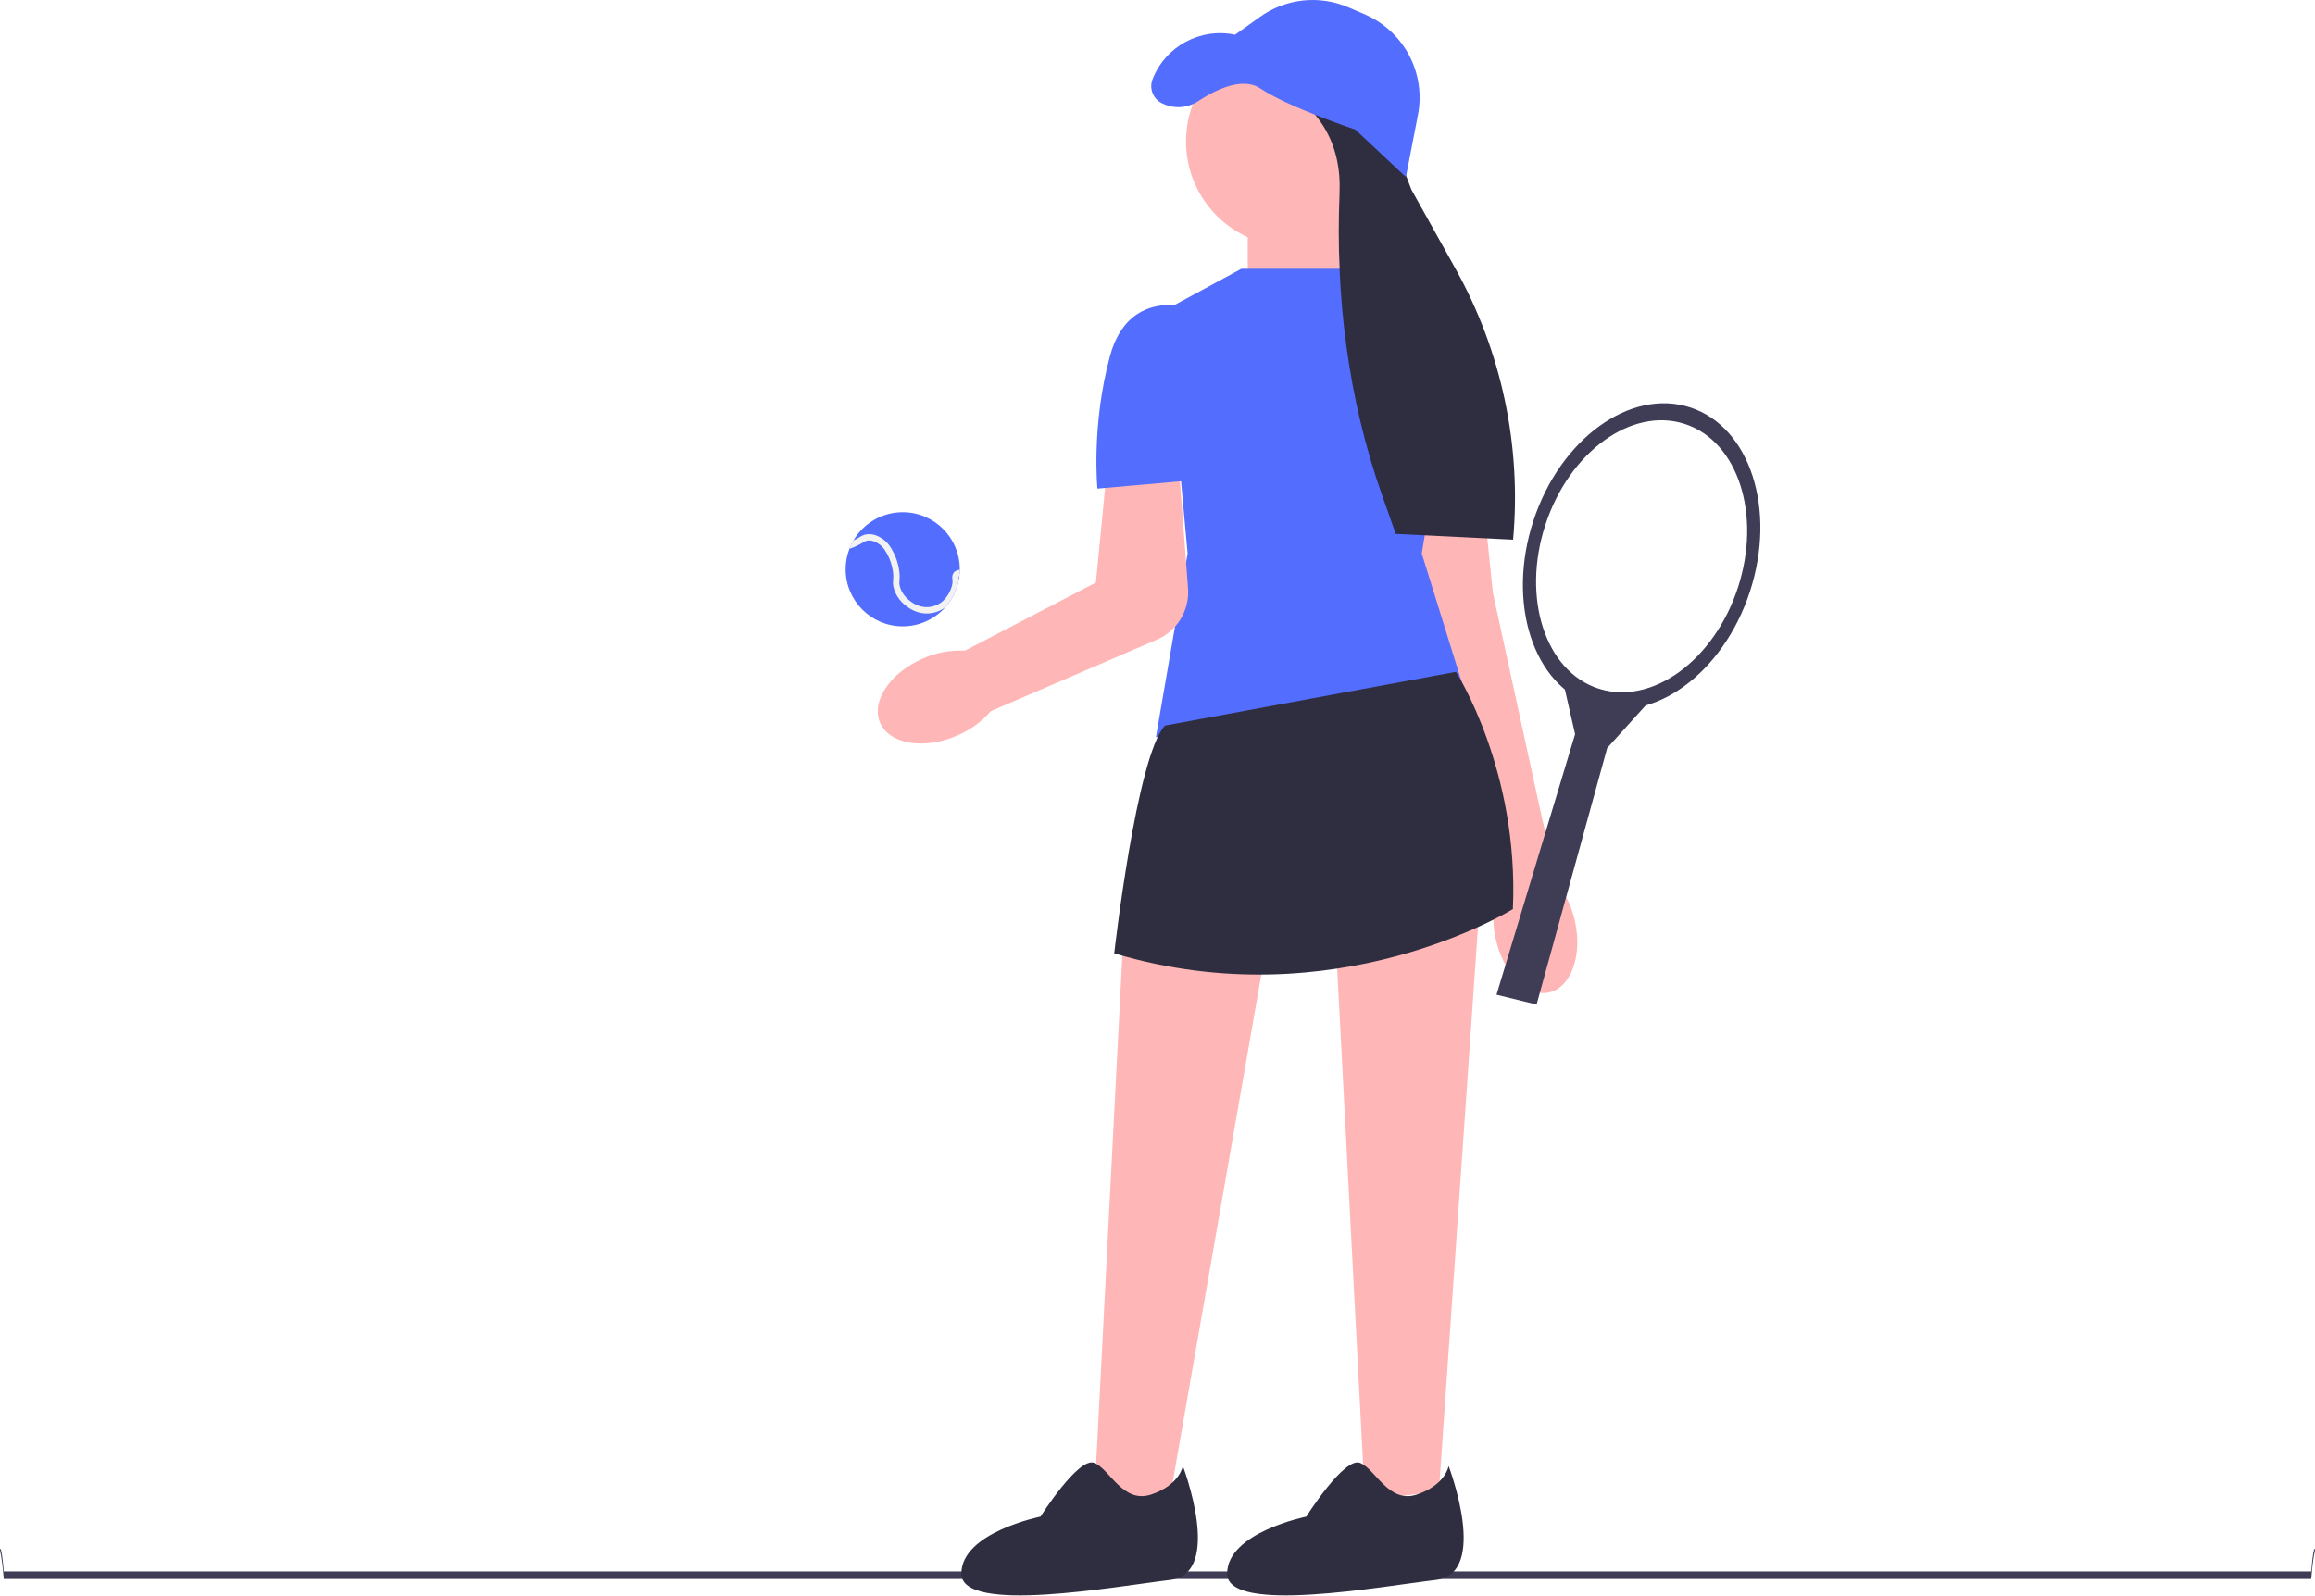
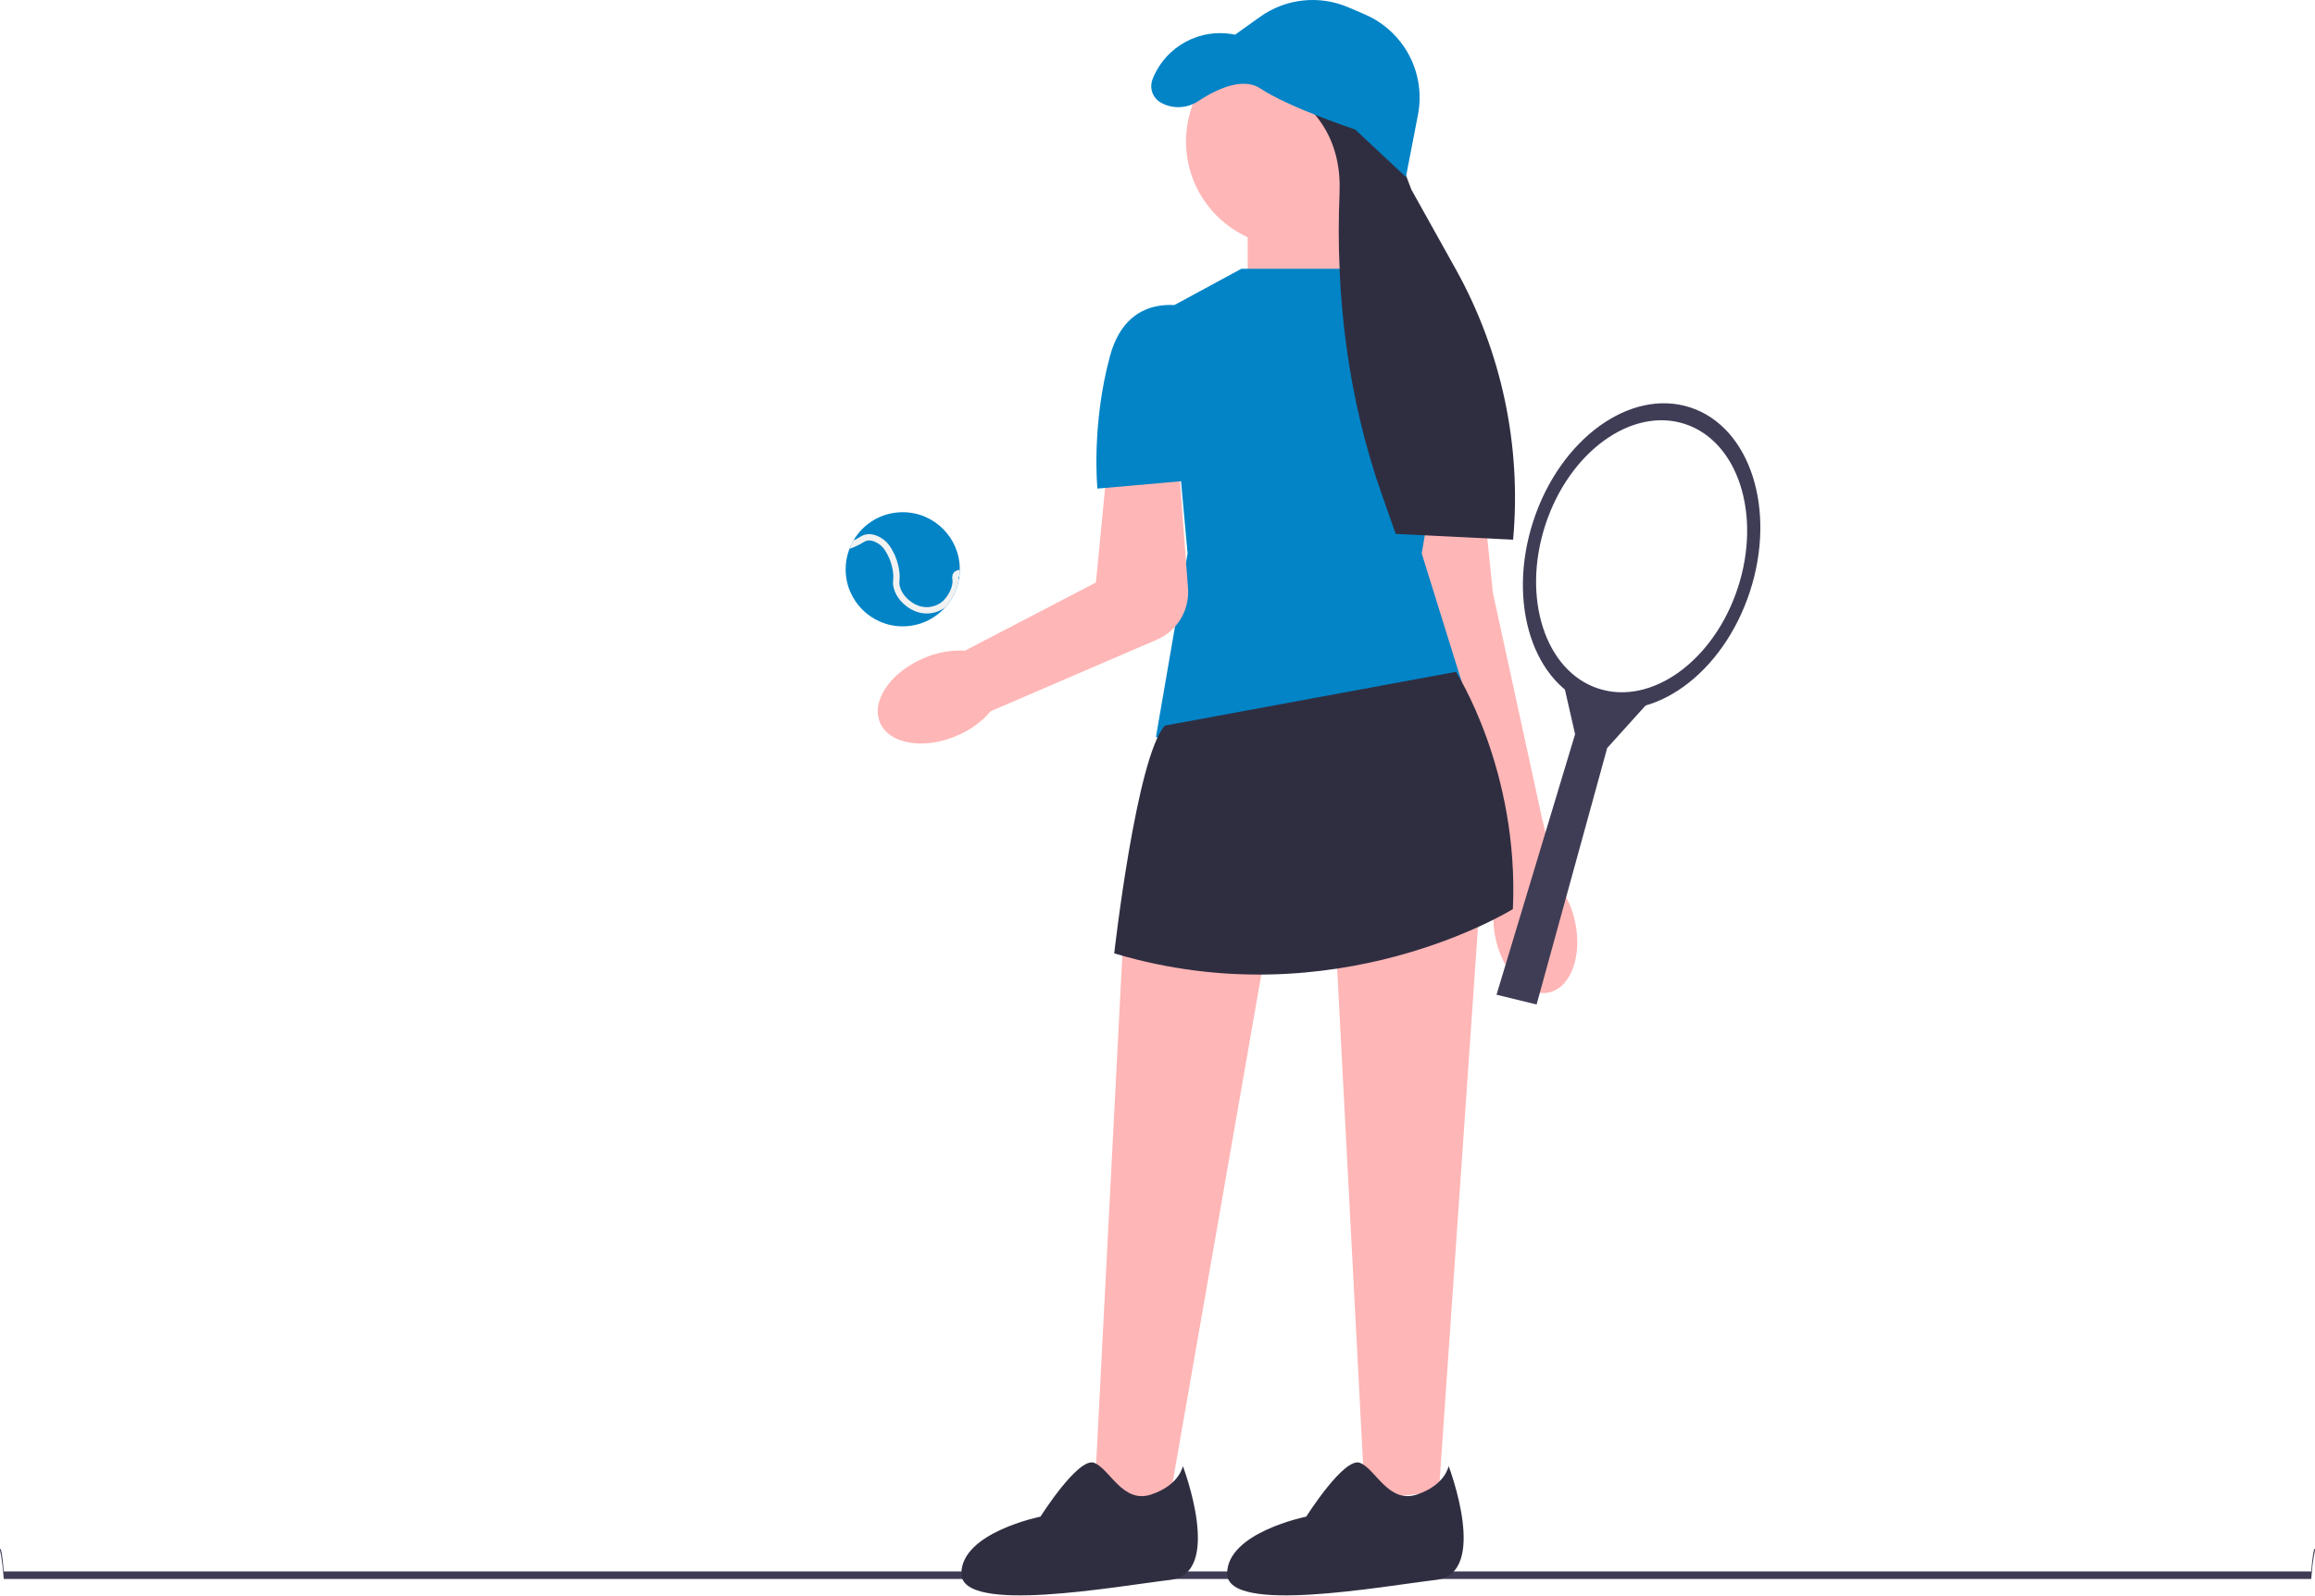
<svg xmlns="http://www.w3.org/2000/svg" width="731.67" height="504.365" viewBox="0 0 731.67 504.365">
  <path d="m0,489.977c0,.66.53,1.19,1.19,9.19h729.29c.66-8,1.19-8.53,1.19-9.19,0-.66-.53-1.19-1.19,6.81H1.19c-.66-8-1.19-7.47-1.19-6.81Z" fill="#3f3d56" />
  <polygon points="422.055 295.394 431.407 474.289 454.777 471.487 467.58 286.555 422.055 295.394" fill="#ffb6b6" />
  <path d="m457.847,463.469s13,34-4,36-66,11-66-2,25-18,25-18c0,0,12-19,17-17s9,13,18,10,10-9,10-9Z" fill="#2f2e41" />
  <rect x="394.347" y="58.969" width="29" height="37" fill="#ffb6b6" />
  <circle cx="408.097" cy="44.719" r="33.25" fill="#ffb6b6" />
  <path d="m444.847,180.469l4-33,19,1,4,39,15.741,72.223.038-.01-.017.006,4.573,19.723c2.793,3.464,4.715,7.547,5.605,11.906,2.381,10.88-1.301,20.924-8.224,22.438-6.922,1.515-14.461-6.075-16.839-16.952-1.011-4.335-.968-8.849.124-13.163l-4.268-14.929-23.735-88.242Z" fill="#ffb6b6" />
-   <path d="m392.347,84.969h35l34,18-12,72,14,45s-75,23-98,13l10-58-7-77s24-13,24-13Z" fill="#536dfe" />
-   <path d="m454.847,103.469s12-4,14,3,7,49,7,49l-30,1s9-53,9-53Z" fill="#536dfe" />
+   <path d="m392.347,84.969h35l34,18-12,72,14,45s-75,23-98,13l10-58-7-77s24-13,24-13Z" fill="#0284c7" />
+   <path d="m454.847,103.469s12-4,14,3,7,49,7,49l-30,1s9-53,9-53Z" fill="#0284c7" />
  <path d="m291.04,235.052c-1.212,0-2.394-.093-3.53-.28-4.628-.765-7.955-3.012-9.368-6.327-1.414-3.315-.731-7.271,1.921-11.139,2.605-3.798,6.815-7.073,11.854-9.221,4.082-1.805,8.593-2.625,13.047-2.382l41.411-21.552,3.003-31.03,22.916-9.375,3.186,42.209c.534,7.081-3.516,13.662-10.076,16.376l-52.265,22.498c-2.912,3.393-6.632,6.081-10.766,7.777-3.777,1.61-7.692,2.446-11.332,2.446Z" fill="#ffb6b6" />
-   <path d="m376.847,97.469s-20-7-26,15c-6,22-4,42-4,42l34-3s-4-54-4-54Z" fill="#536dfe" />
+   <path d="m376.847,97.469s-20-7-26,15c-6,22-4,42-4,42l34-3s-4-54-4-54Z" fill="#0284c7" />
  <g>
-     <path d="m267.267,179.969c0,9.96,8.08,18.04,18.04,18.04,5.35,0,10.149-2.33,13.45-6.021,0,0,.01-.01.02-.01,2.15-2.41,3.66-5.41,4.26-8.729.08-.34.13-.69.17-1.05.091-.69.131-1.391.141-2.11v-.12c0-9.96-8.07-18.04-18.04-18.04-6.63,0-12.431,3.58-15.561,8.92-.5.83-.92,1.71-1.26,2.63-.79,2.01-1.22,4.2-1.22,6.49Z" fill="#536dfe" />
+     <path d="m267.267,179.969c0,9.96,8.08,18.04,18.04,18.04,5.35,0,10.149-2.33,13.45-6.021,0,0,.01-.01.02-.01,2.15-2.41,3.66-5.41,4.26-8.729.08-.34.13-.69.17-1.05.091-.69.131-1.391.141-2.11v-.12c0-9.96-8.07-18.04-18.04-18.04-6.63,0-12.431,3.58-15.561,8.92-.5.83-.92,1.71-1.26,2.63-.79,2.01-1.22,4.2-1.22,6.49Z" fill="#0284c7" />
    <path d="m268.486,173.479c.97-.29,2.05-.74,3.23-1.37.409-.21.729-.409,1.02-.59.601-.359.92-.55,1.521-.63,1.489-.189,2.779.62,3.33.96,1.689,1.07,2.449,2.57,3.18,4.03.399.8,1.13,2.49,1.45,4.78.189,1.329.13,2.04.069,2.68-.06.72-.109,1.399.17,2.52.78,3.03,2.931,4.98,4.141,5.87,2.01,1.48,4.12,2.221,6.279,2.221.28,0,.551-.011.82-.03,1.101-.09,3.16-.48,5.061-1.931,0,0,.01-.01.02-.01,2.15-2.41,3.66-5.41,4.26-8.729,0-.08-.01-.15-.02-.221-.04-.199-.101-.619,0-.77.02,0,.06-.021.189-.06.091-.69.131-1.391.141-2.11-1.21.28-1.62.6-1.88.91-.67.84-.5,1.89-.44,2.279.3,1.95-1.229,5.21-3.189,6.891-1.641,1.39-3.561,1.689-4.311,1.75-2.95.25-5.05-1.29-5.74-1.8-1-.73-2.77-2.33-3.39-4.75-.2-.801-.17-1.221-.11-1.86.061-.71.13-1.58-.09-3.13-.359-2.57-1.189-4.48-1.64-5.4-.78-1.54-1.74-3.46-3.91-4.819-.67-.421-2.44-1.521-4.64-1.25-1.021.13-1.62.489-2.311.899-.26.16-.55.34-.91.53-.37.189-.72.37-1.04.51-.5.83-.92,1.71-1.26,2.63Z" fill="#f2f2f2" />
  </g>
  <g>
    <polygon points="485.652 317.561 472.985 314.471 497.818 232.11 493.927 215.055 521.161 221.858 507.962 236.48 485.652 317.561" fill="#3f3d56" />
    <path d="m553.062,187.05c8.498-25.983.068-52.058-18.829-58.238-18.897-6.18-41.106,9.873-49.604,35.857s-.068,52.058,18.829,58.238c18.897,6.18,41.106-9.873,49.604-35.857Zm-3.802-1.243c-7.554,23.097-27.295,37.366-44.092,31.873-16.797-5.494-24.291-28.671-16.737-51.768s27.295-37.366,44.092-31.873,24.291,28.671,16.737,51.768Z" fill="#3f3d56" />
  </g>
  <path d="m440.306,44.739l5.77,15.203,13.974,25.068c14.526,26.06,20.86,55.893,18.175,85.607v0l-37.095-1.824-4.293-12.154c-10.827-30.651-14.806-63.129-13.465-95.608.641-15.541-6.14-27.343-21.025-35.062l37.959,18.77h0Z" fill="#2f2e41" />
-   <path d="m444.347,55.969l-16-15s-21-7-30-13c-5.694-3.796-14.191.414-19.664,4.019-3.514,2.314-8.005,2.525-11.699.51h0c-2.65-1.446-3.812-4.636-2.712-7.448v-0c4.083-10.435,15.11-16.39,26.075-14.081h0l7.892-5.637c8.139-5.814,18.722-6.957,27.915-3.018l5.175,2.218c5.227,2.24,9.668,5.986,12.757,10.76v0c4.017,6.208,5.476,13.731,4.071,20.991l-3.81,19.685-0-0Z" fill="#536dfe" />
+   <path d="m444.347,55.969l-16-15s-21-7-30-13c-5.694-3.796-14.191.414-19.664,4.019-3.514,2.314-8.005,2.525-11.699.51h0c-2.65-1.446-3.812-4.636-2.712-7.448v-0c4.083-10.435,15.11-16.39,26.075-14.081h0l7.892-5.637c8.139-5.814,18.722-6.957,27.915-3.018l5.175,2.218c5.227,2.24,9.668,5.986,12.757,10.76v0c4.017,6.208,5.476,13.731,4.071,20.991l-3.81,19.685-0-0Z" fill="#0284c7" />
  <polygon points="354.927 297.985 345.712 476.887 369.246 476.518 401.122 293.904 354.927 297.985" fill="#ffb6b6" />
  <path d="m460.157,212.394s20,31,18,75c0,0-56,35-126,14,0,0,7-62,16-72l92-17v0Z" fill="#2f2e41" />
  <path d="m373.847,463.469s13,34-4,36-66,11-66-2,25-18,25-18c0,0,12-19,17-17s9,13,18,10,10-9,10-9Z" fill="#2f2e41" />
</svg>
